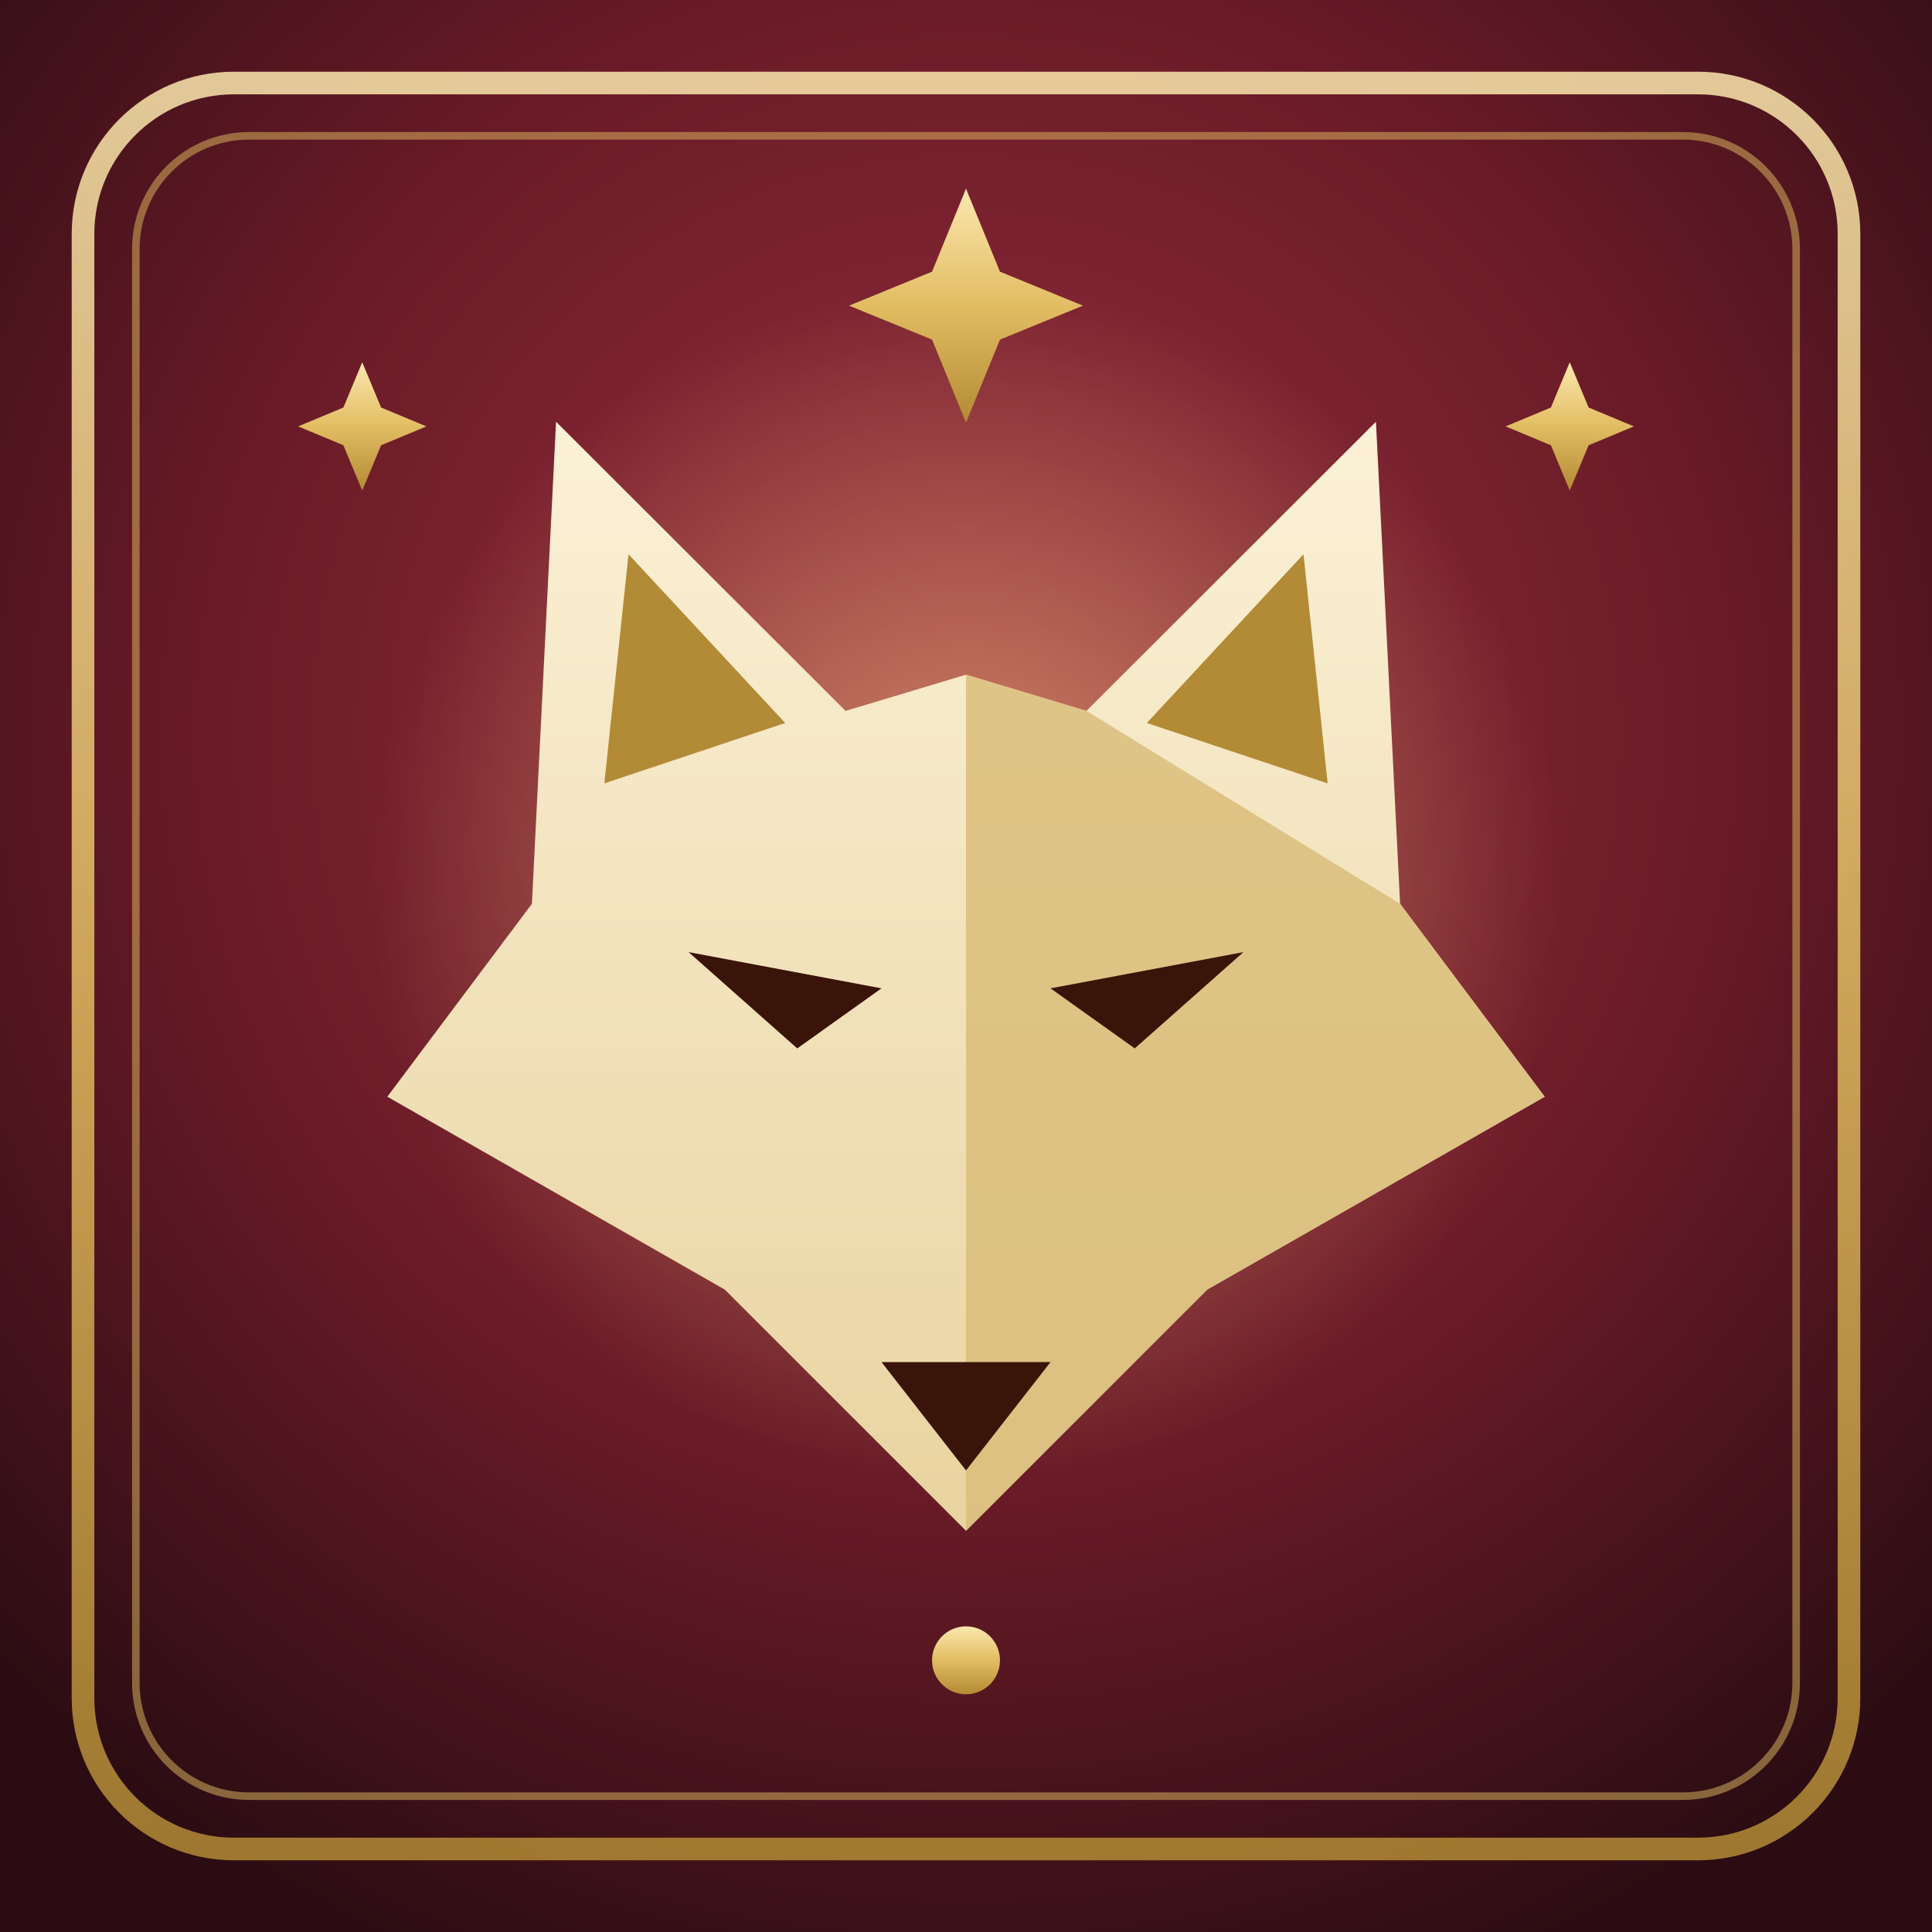
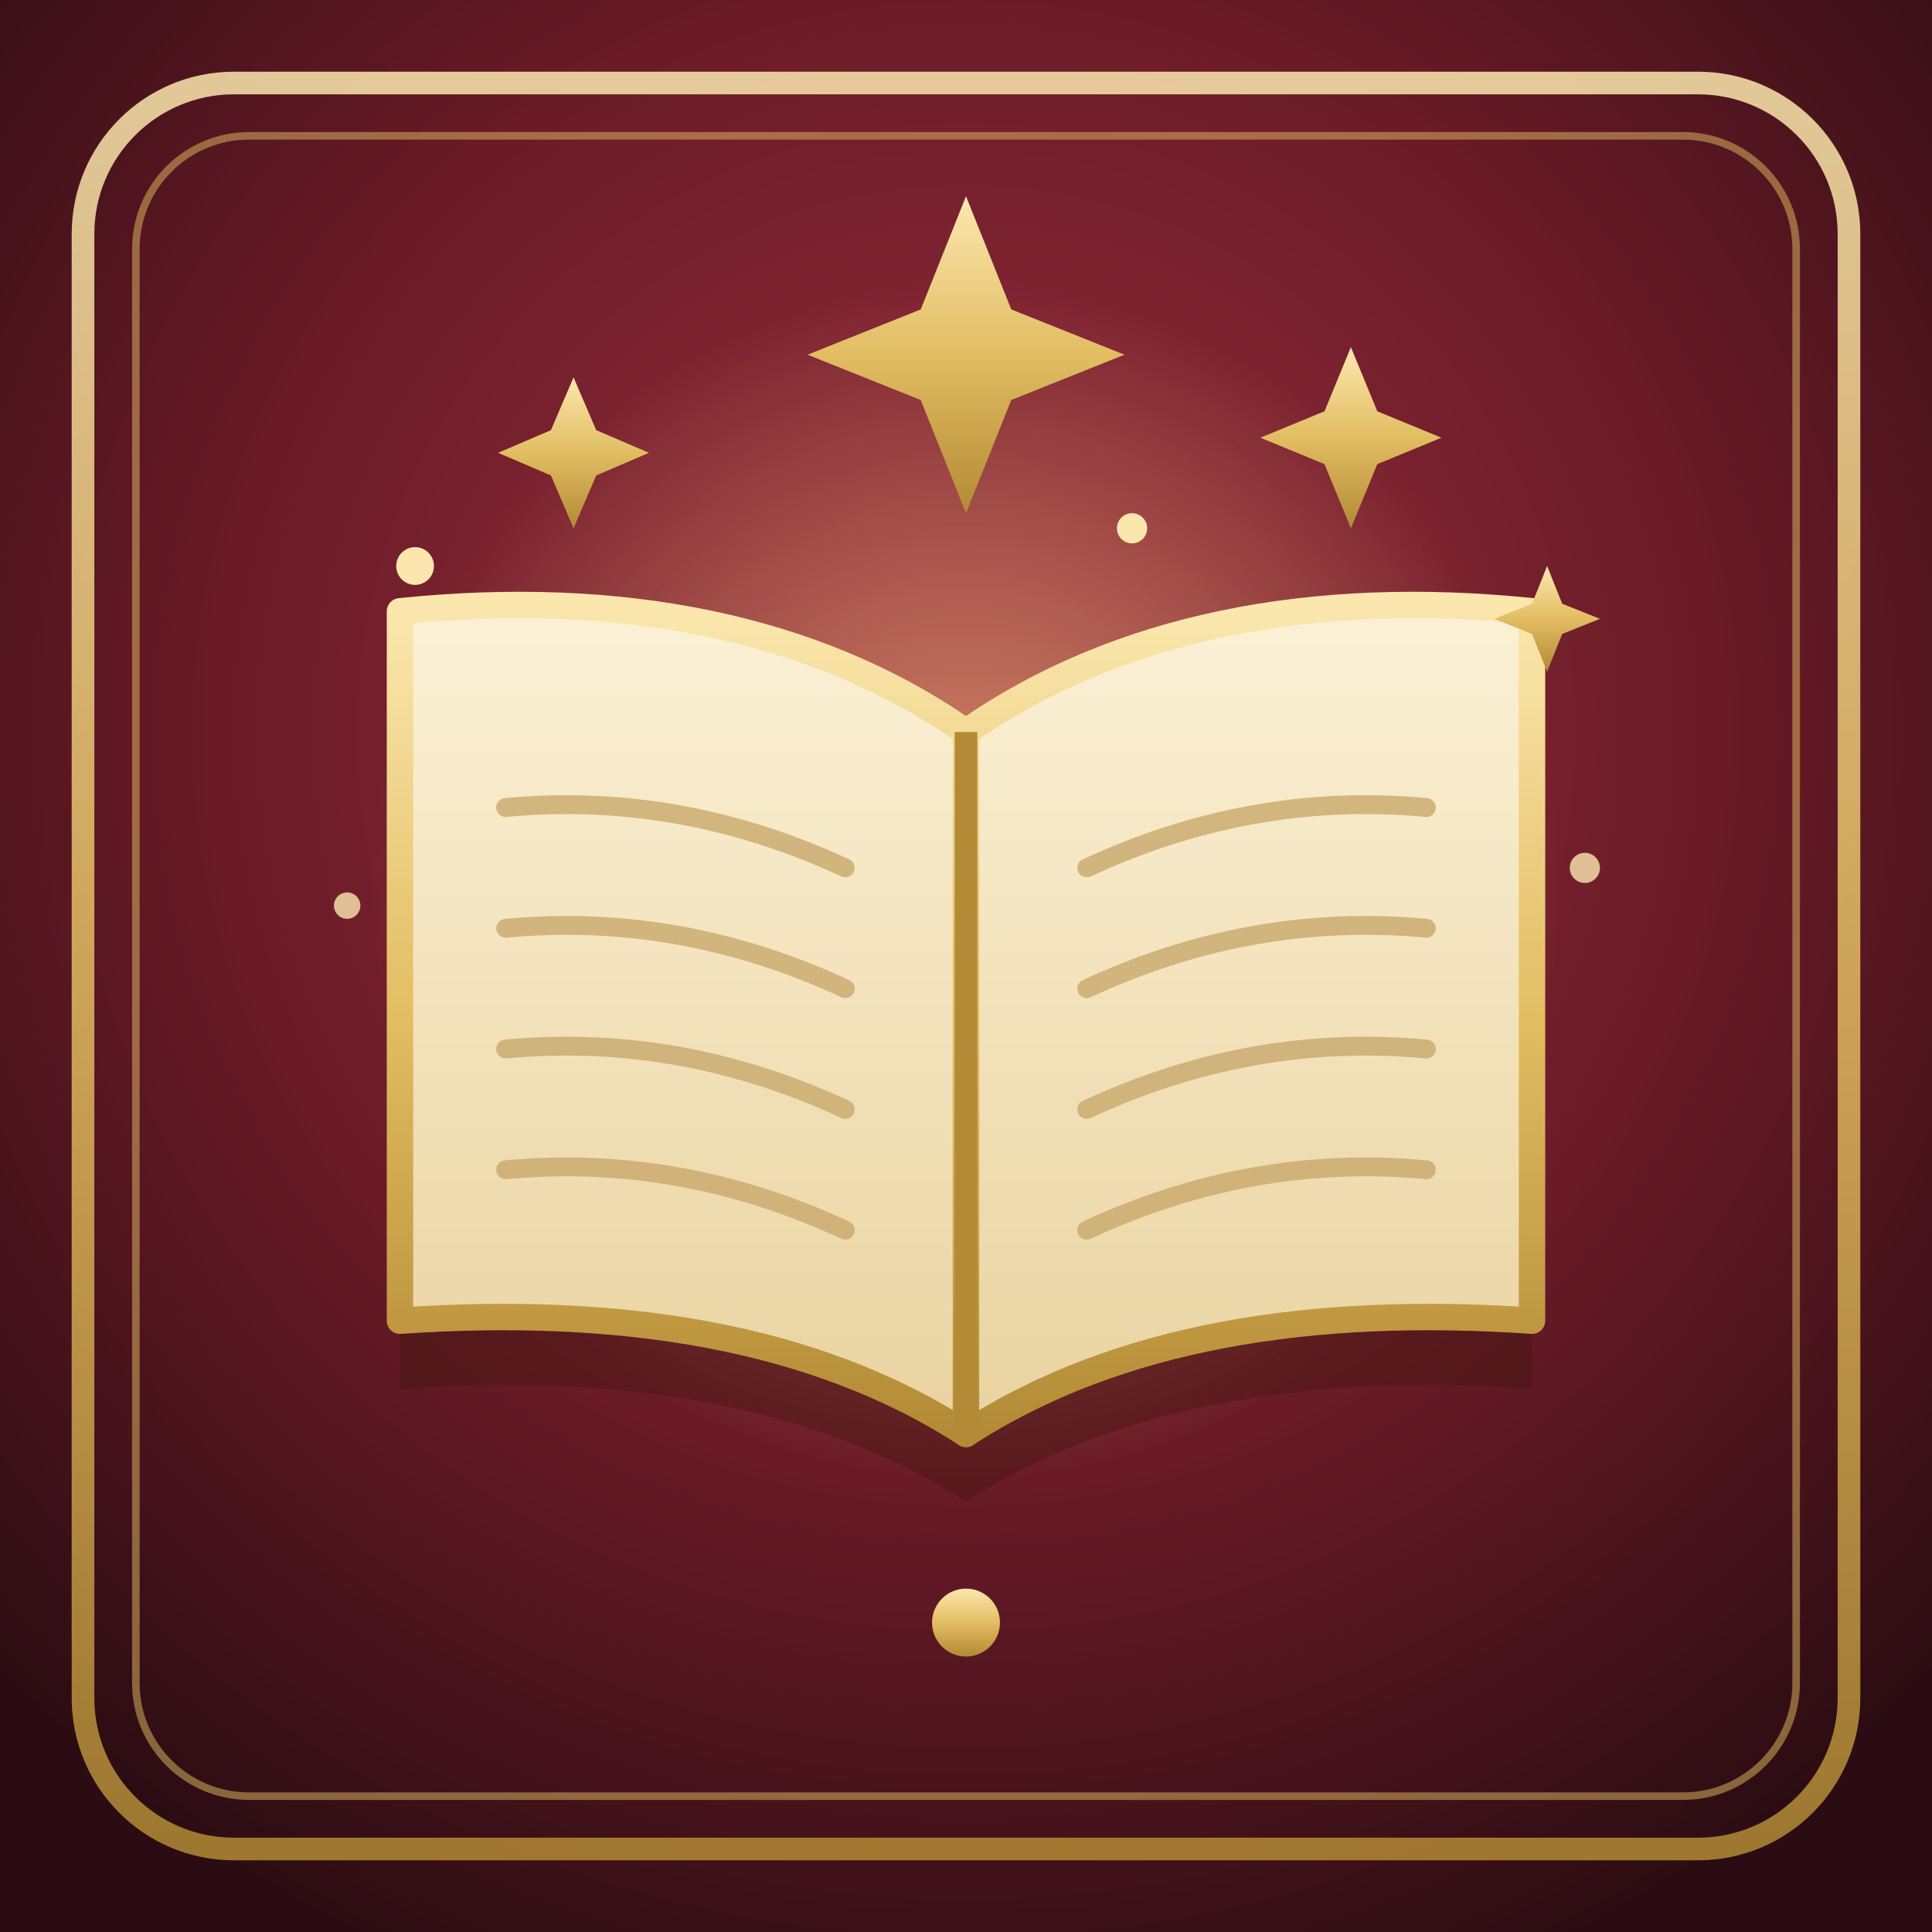
<svg xmlns="http://www.w3.org/2000/svg" viewBox="0 0 512 512" width="512" height="512">
  <defs>
    <radialGradient id="fondo" cx="50%" cy="38%" r="70%">
      <stop offset="0" stop-color="#9a2f3f" />
      <stop offset=".55" stop-color="#6a1b27" />
      <stop offset="1" stop-color="#2a0c12" />
    </radialGradient>
    <radialGradient id="luce" cx="50%" cy="46%" r="40%">
      <stop offset="0" stop-color="#ffd98a" stop-opacity=".55" />
      <stop offset="1" stop-color="#ffd98a" stop-opacity="0" />
    </radialGradient>
    <linearGradient id="oro" x1="0" y1="0" x2="0" y2="1">
      <stop offset="0" stop-color="#fbe7ae" />
      <stop offset=".5" stop-color="#e2bd62" />
      <stop offset="1" stop-color="#b38a35" />
    </linearGradient>
-     <linearGradient id="pelo" x1="0" y1="0" x2="0" y2="1">
+     <linearGradient id="pagine" x1="0" y1="0" x2="0" y2="1">
      <stop offset="0" stop-color="#fbf1d6" />
      <stop offset="1" stop-color="#e9d3a0" />
    </linearGradient>
  </defs>
  <rect width="512" height="512" fill="url(#fondo)" />
  <rect x="22" y="22" width="468" height="468" rx="40" fill="none" stroke="url(#oro)" stroke-width="6" opacity=".85" />
  <rect x="36" y="36" width="440" height="440" rx="30" fill="none" stroke="#e2bd62" stroke-width="2" opacity=".5" />
  <circle cx="256" cy="250" r="200" fill="url(#luce)" />
-   <g transform="translate(256 258) scale(.8) translate(-256 -258)">
-     <polygon points="120.2,75.2 216.1,171.0 256.0,159.0 295.9,171.0 391.8,75.2 399.8,234.9 447.7,298.8 335.9,362.7 256.0,442.6 176.1,362.7 64.3,298.8 112.2,234.9" fill="url(#pelo)" />
-     <polygon points="256.0,159.0 295.9,171.0 399.8,234.9 447.7,298.8 335.9,362.7 256.0,442.6 256.0,270.8" fill="#d9bd7a" opacity=".85" />
-     <polygon points="144.2,119.1 196.1,175.0 136.2,195.0" fill="#b38a35" />
-     <polygon points="367.8,119.1 315.9,175.0 375.8,195.0" fill="#b38a35" />
-     <polygon points="164.1,250.9 228.0,262.9 200.1,282.8" fill="#3a1408" />
-     <polygon points="347.9,250.9 284.0,262.9 311.9,282.8" fill="#3a1408" />
-     <polygon points="228.0,386.7 284.0,386.7 256.0,422.6" fill="#3a1408" />
+   <path d="M256 388c-40-26-92-34-150-30V170c58-6 110 4 150 32 40-28 92-38 150-32v188c-58-4-110 4-150 30z" fill="#3a1408" opacity=".35" transform="translate(0 10)" />
+   <path d="M256 380c-40-26-92-34-150-30V162c58-6 110 4 150 32z" fill="url(#pagine)" stroke="url(#oro)" stroke-width="7" stroke-linejoin="round" />
+   <path d="M256 380c40-26 92-34 150-30V162c-58-6-110 4-150 32z" fill="url(#pagine)" stroke="url(#oro)" stroke-width="7" stroke-linejoin="round" />
+   <path d="M256 194v186" stroke="#b38a35" stroke-width="6" />
+   <g fill="none" stroke="#c9a96b" stroke-width="5" stroke-linecap="round" opacity=".8">
+     <path d="M134 214c32-3 62 3 90 16M134 246c32-3 62 3 90 16M134 278c32-3 62 3 90 16M134 310c32-3 62 3 90 16" />
+     <path d="M378 214c-32-3-62 3-90 16M378 246c-32-3-62 3-90 16M378 278c-32-3-62 3-90 16M378 310c-32-3-62 3-90 16" />
  </g>
  <g fill="url(#oro)">
-     <path d="M256 50l9 22 22 9-22 9-9 22-9-22-22-9 22-9z" />
-     <path d="M96 96l5 12 12 5-12 5-5 12-5-12-12-5 12-5z" />
-     <path d="M416 96l5 12 12 5-12 5-5 12-5-12-12-5 12-5z" />
+     <path d="M256 52l12 30 30 12-30 12-12 30-12-30-30-12 30-12z" />
+     <path d="M358 92l7 17 17 7-17 7-7 17-7-17-17-7 17-7z" />
+     <path d="M152 100l6 14 14 6-14 6-6 14-6-14-14-6 14-6z" />
+     <path d="M410 150l4 10 10 4-10 4-4 10-4-10-10-4 10-4z" />
  </g>
-   <path d="M176 440h160" stroke="url(#oro)" stroke-width="5" stroke-linecap="round" />
-   <circle cx="256" cy="440" r="9" fill="url(#oro)" />
+   <circle cx="110" cy="150" r="5" fill="#fbe7ae" />
+   <circle cx="300" cy="140" r="4" fill="#fbe7ae" />
+   <circle cx="420" cy="230" r="4" fill="#fbe7ae" opacity=".8" />
+   <circle cx="92" cy="240" r="3.5" fill="#fbe7ae" opacity=".8" />
+   <path d="M176 430h160" stroke="url(#oro)" stroke-width="5" stroke-linecap="round" />
+   <circle cx="256" cy="430" r="9" fill="url(#oro)" />
</svg>
